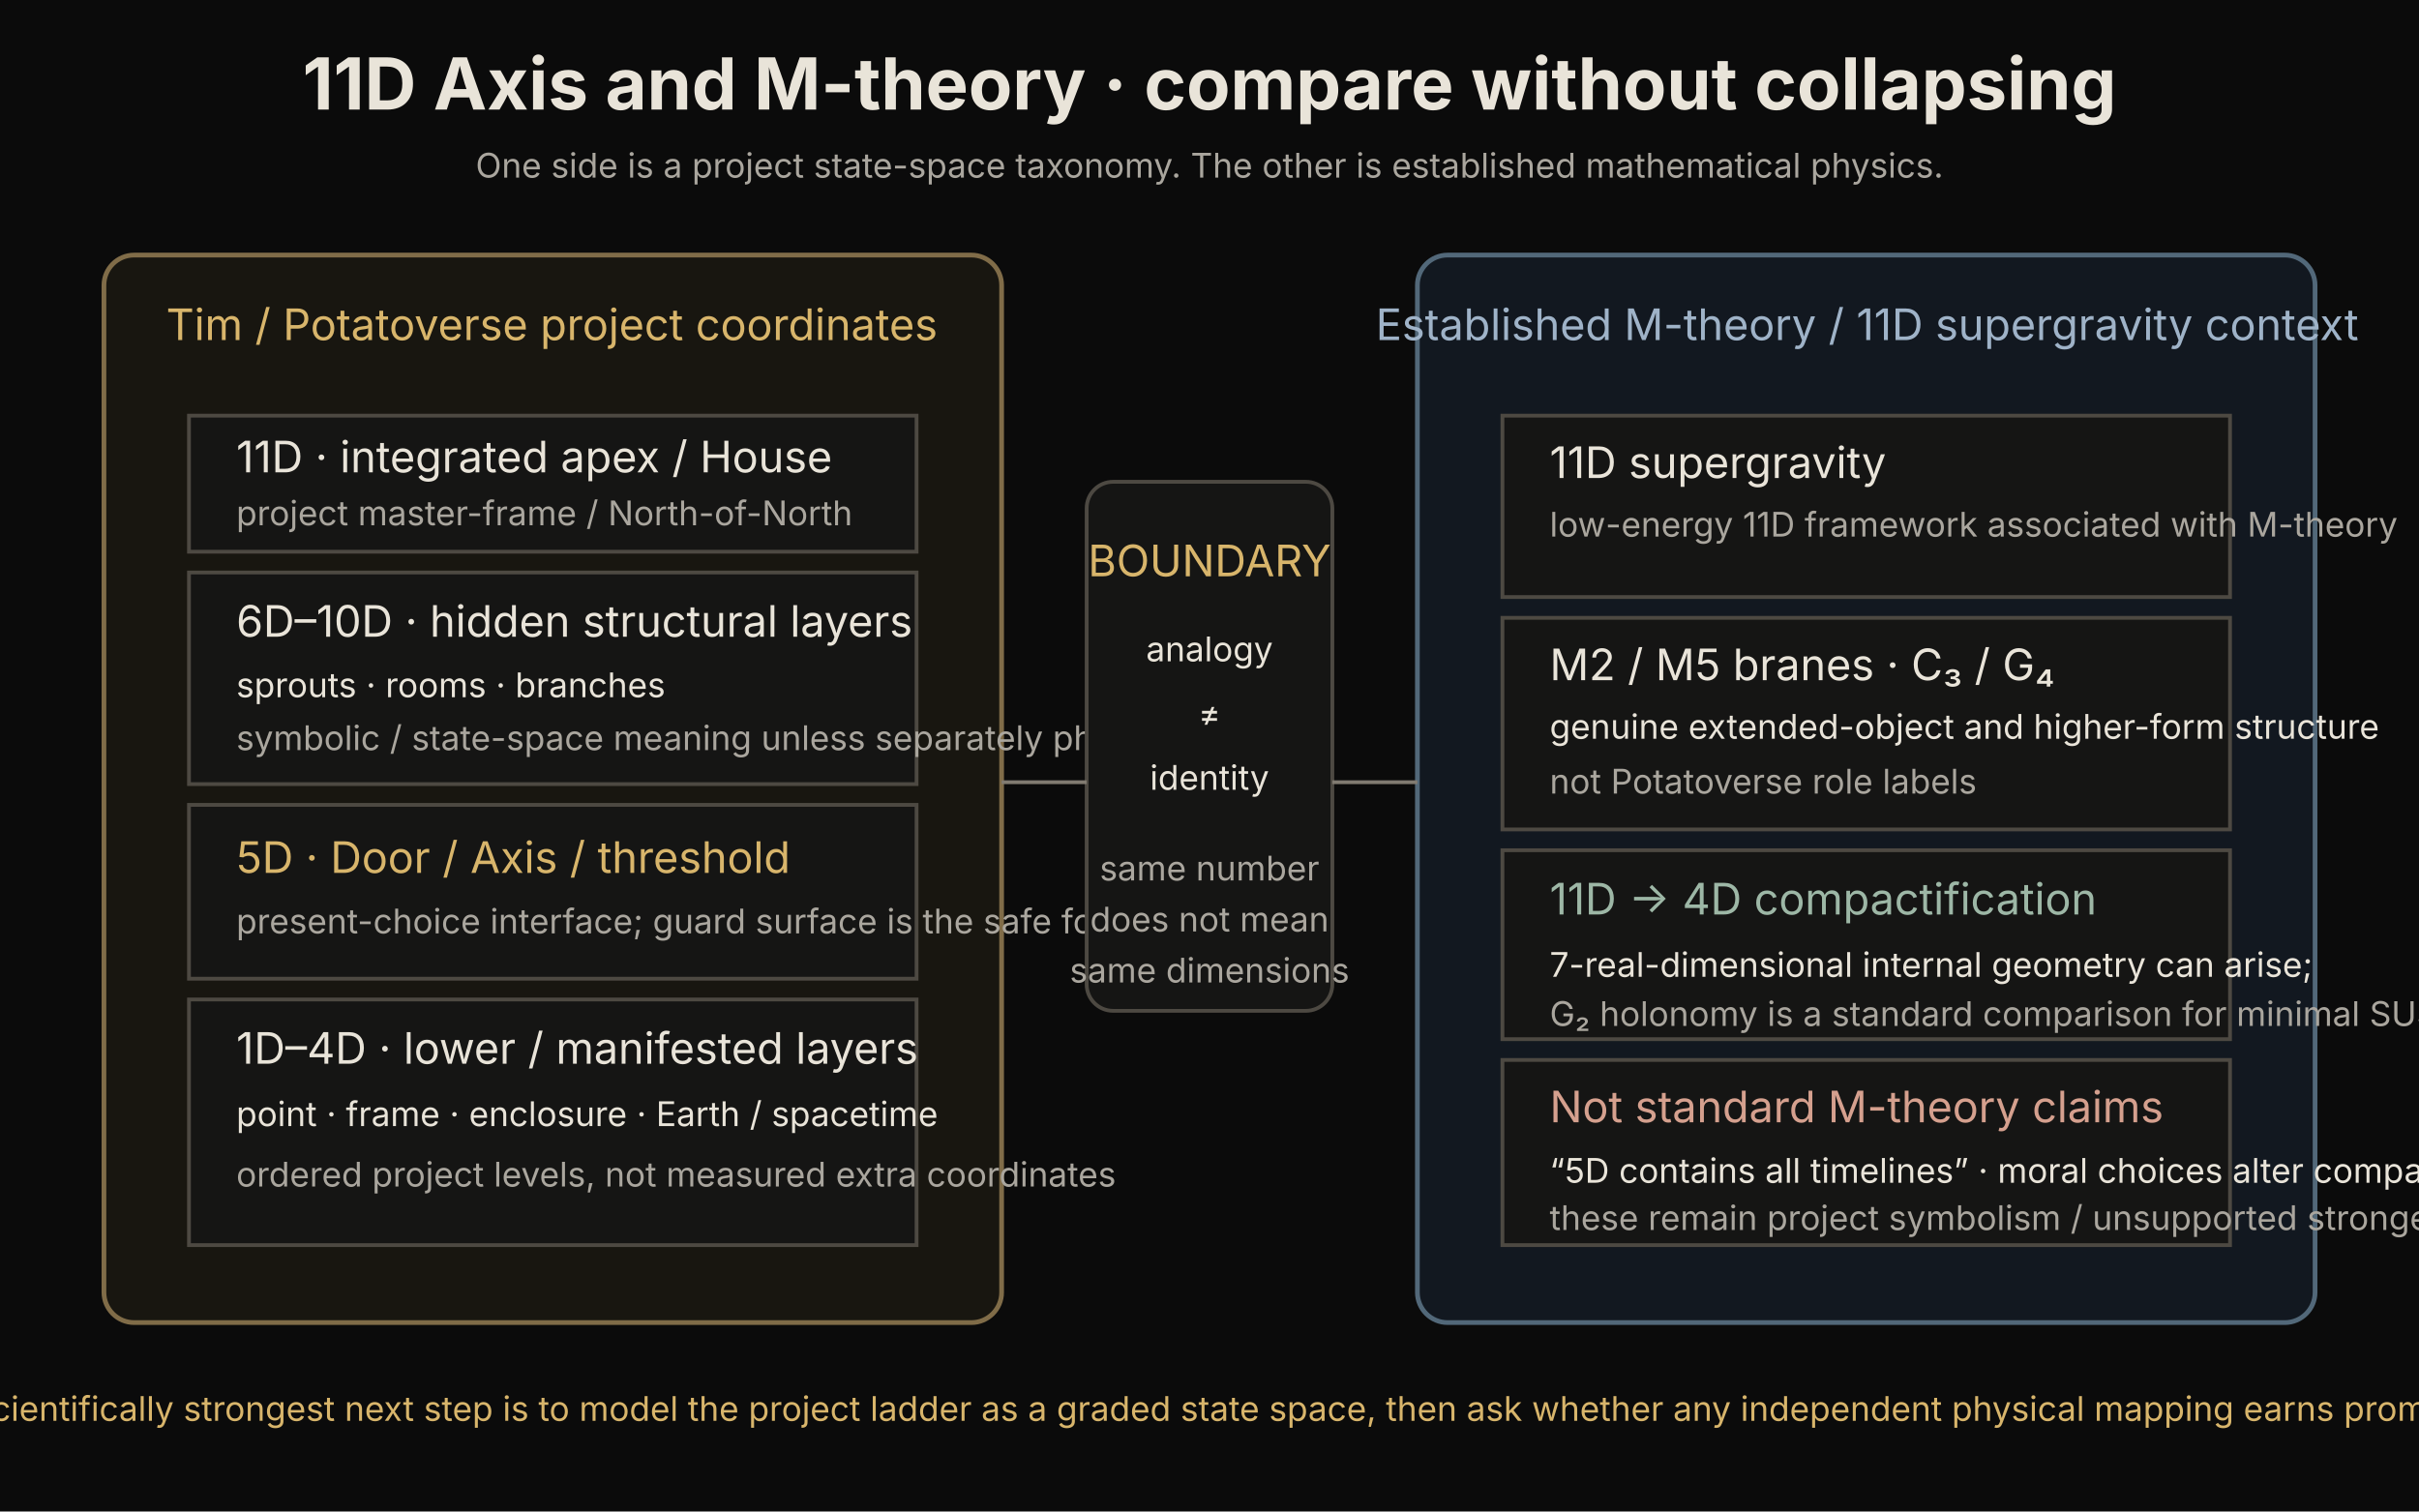
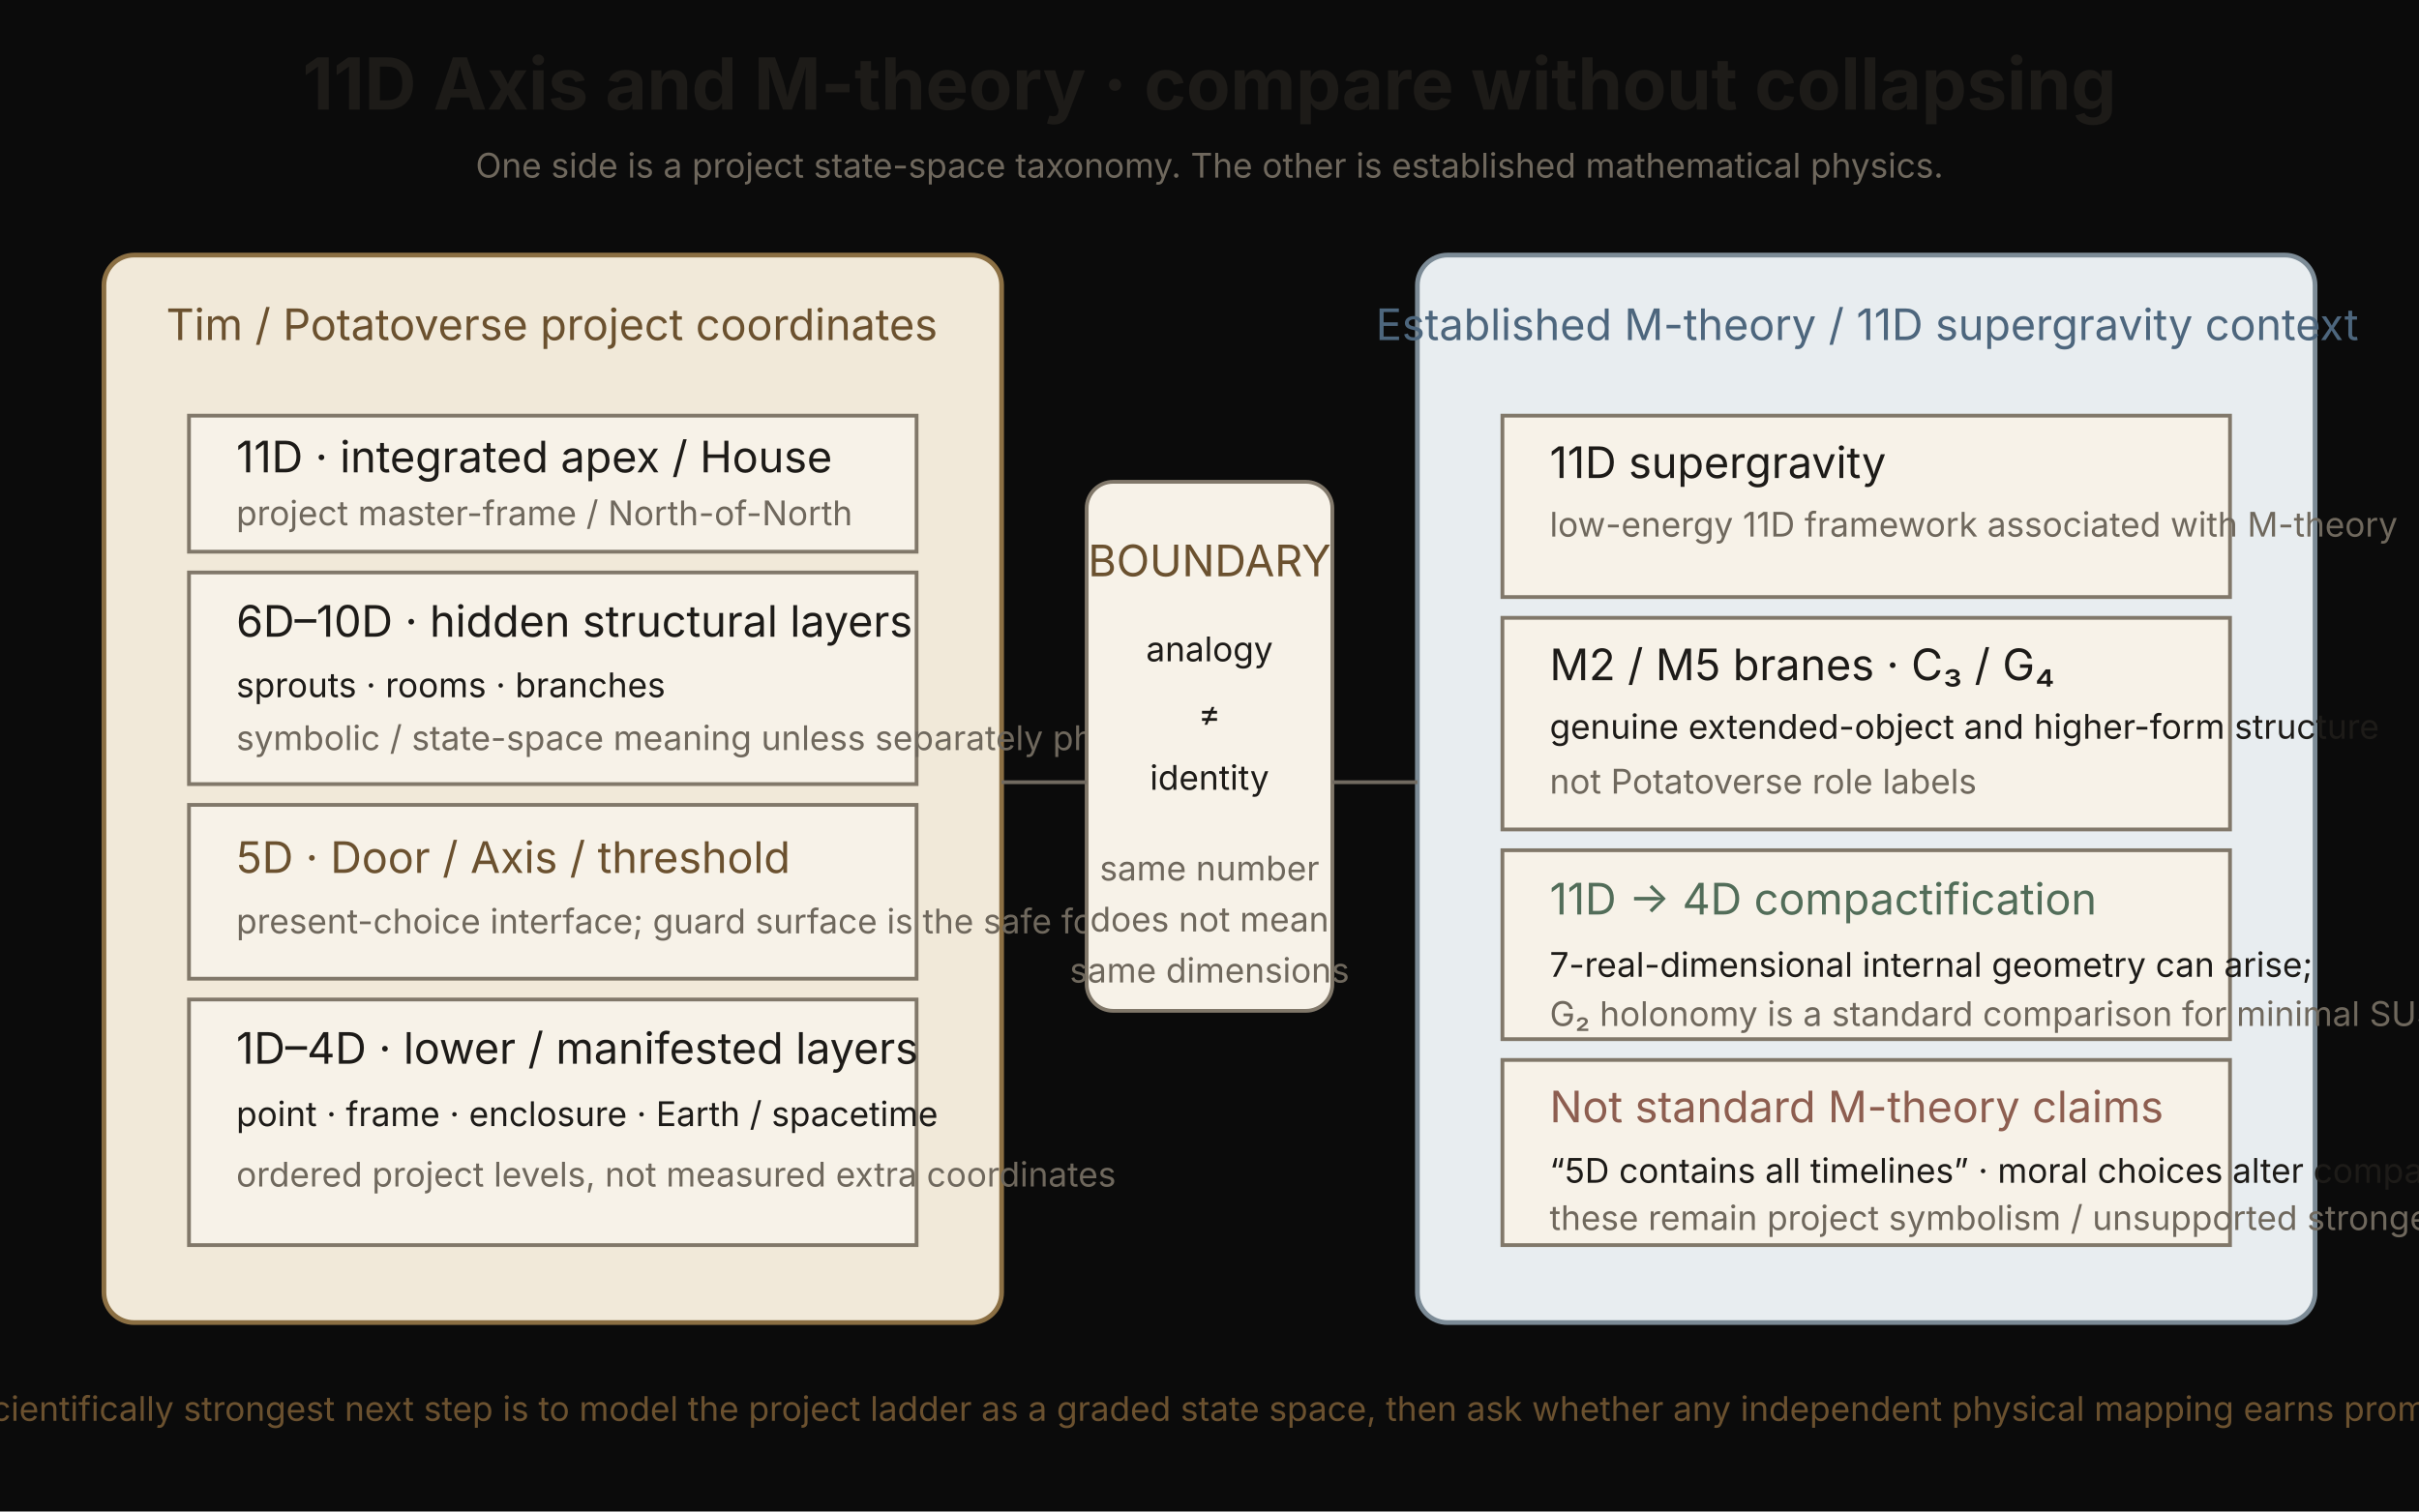
<svg xmlns="http://www.w3.org/2000/svg" viewBox="0 0 1280 800" role="img" aria-labelledby="title desc">
  <style>
- text{font-family:system-ui,-apple-system,Segoe UI,sans-serif;fill:#e9e4d9}.muted{fill:#aaa69e}.gold{fill:#d8b56b}.blue{fill:#9fb3c8}.green{fill:#9db7a6}.warn{fill:#d5a08e}.box{fill:#151514;stroke:#4d4942;stroke-width:2}.project{fill:#181610;stroke:#806c48;stroke-width:2.5}.physics{fill:#121820;stroke:#526879;stroke-width:2.5}.line{stroke:#817b71;stroke-width:2}.small{font-size:18px}.body{font-size:23px}.head{font-size:38px;font-weight:650}
+ text{font-family:system-ui,-apple-system,Segoe UI,sans-serif;fill:#1d1b18}.muted{fill:#6f685d}.gold{fill:#6b512f}.blue{fill:#4d667d}.green{fill:#526d59}.warn{fill:#8d5e50}.box{fill:#f7f2e8;stroke:#81786a;stroke-width:2}.project{fill:#f1e9d9;stroke:#8b6f43;stroke-width:2.5}.physics{fill:#e8edf0;stroke:#7c8b96;stroke-width:2.5}.line{stroke:#716a60;stroke-width:2}.small{font-size:18px}.body{font-size:23px}.head{font-size:38px;font-weight:650}
</style>
  <rect width="1280" height="800" fill="#0b0b0b" />
  <text x="640" y="58" text-anchor="middle" class="head">11D Axis and M-theory · compare without collapsing</text>
  <text x="640" y="94" text-anchor="middle" class="muted small">One side is a project state-space taxonomy. The other is established mathematical physics.</text>
  <rect x="55" y="135" width="475" height="565" rx="16" class="project" />
  <text x="292" y="180" text-anchor="middle" class="gold body">Tim / Potatoverse project coordinates</text>
  <rect x="100" y="220" width="385" height="72" class="box" />
  <text x="125" y="250" class="body">11D · integrated apex / House</text>
  <text x="125" y="278" class="muted small">project master-frame / North-of-North</text>
  <rect x="100" y="303" width="385" height="112" class="box" />
  <text x="125" y="337" class="body">6D–10D · hidden structural layers</text>
  <text x="125" y="369" class="small">sprouts · rooms · branches</text>
  <text x="125" y="397" class="muted small">symbolic / state-space meaning unless separately physicalized</text>
  <rect x="100" y="426" width="385" height="92" class="box" />
  <text x="125" y="462" class="gold body">5D · Door / Axis / threshold</text>
  <text x="125" y="494" class="muted small">present-choice interface; guard surface is the safe formalization</text>
  <rect x="100" y="529" width="385" height="130" class="box" />
  <text x="125" y="563" class="body">1D–4D · lower / manifested layers</text>
  <text x="125" y="596" class="small">point · frame · enclosure · Earth / spacetime</text>
  <text x="125" y="628" class="muted small">ordered project levels, not measured extra coordinates</text>
  <rect x="575" y="255" width="130" height="280" rx="14" class="box" />
  <text x="640" y="305" text-anchor="middle" class="gold body">BOUNDARY</text>
  <text x="640" y="350" text-anchor="middle" class="small">analogy</text>
  <text x="640" y="384" text-anchor="middle" class="small">≠</text>
  <text x="640" y="418" text-anchor="middle" class="small">identity</text>
  <text x="640" y="466" text-anchor="middle" class="muted small">same number</text>
  <text x="640" y="493" text-anchor="middle" class="muted small">does not mean</text>
  <text x="640" y="520" text-anchor="middle" class="muted small">same dimensions</text>
  <rect x="750" y="135" width="475" height="565" rx="16" class="physics" />
  <text x="988" y="180" text-anchor="middle" class="blue body">Established M-theory / 11D supergravity context</text>
  <rect x="795" y="220" width="385" height="96" class="box" />
  <text x="820" y="253" class="body">11D supergravity</text>
  <text x="820" y="284" class="muted small">low-energy 11D framework associated with M-theory</text>
  <rect x="795" y="327" width="385" height="112" class="box" />
  <text x="820" y="360" class="body">M2 / M5 branes · C₃ / G₄</text>
  <text x="820" y="391" class="small">genuine extended-object and higher-form structure</text>
  <text x="820" y="420" class="muted small">not Potatoverse role labels</text>
  <rect x="795" y="450" width="385" height="100" class="box" />
  <text x="820" y="484" class="green body">11D → 4D compactification</text>
  <text x="820" y="517" class="small">7-real-dimensional internal geometry can arise;</text>
  <text x="820" y="543" class="muted small">G₂ holonomy is a standard comparison for minimal SUSY</text>
  <rect x="795" y="561" width="385" height="98" class="box" />
  <text x="820" y="594" class="warn body">Not standard M-theory claims</text>
  <text x="820" y="626" class="small">“5D contains all timelines” · moral choices alter compactification</text>
  <text x="820" y="651" class="muted small">these remain project symbolism / unsupported stronger claims</text>
  <line x1="530" y1="414" x2="575" y2="414" class="line" />
  <line x1="705" y1="414" x2="750" y2="414" class="line" />
  <text x="640" y="752" text-anchor="middle" class="gold small">The scientifically strongest next step is to model the project ladder as a graded state space, then ask whether any independent physical mapping earns promotion.</text>
</svg>
